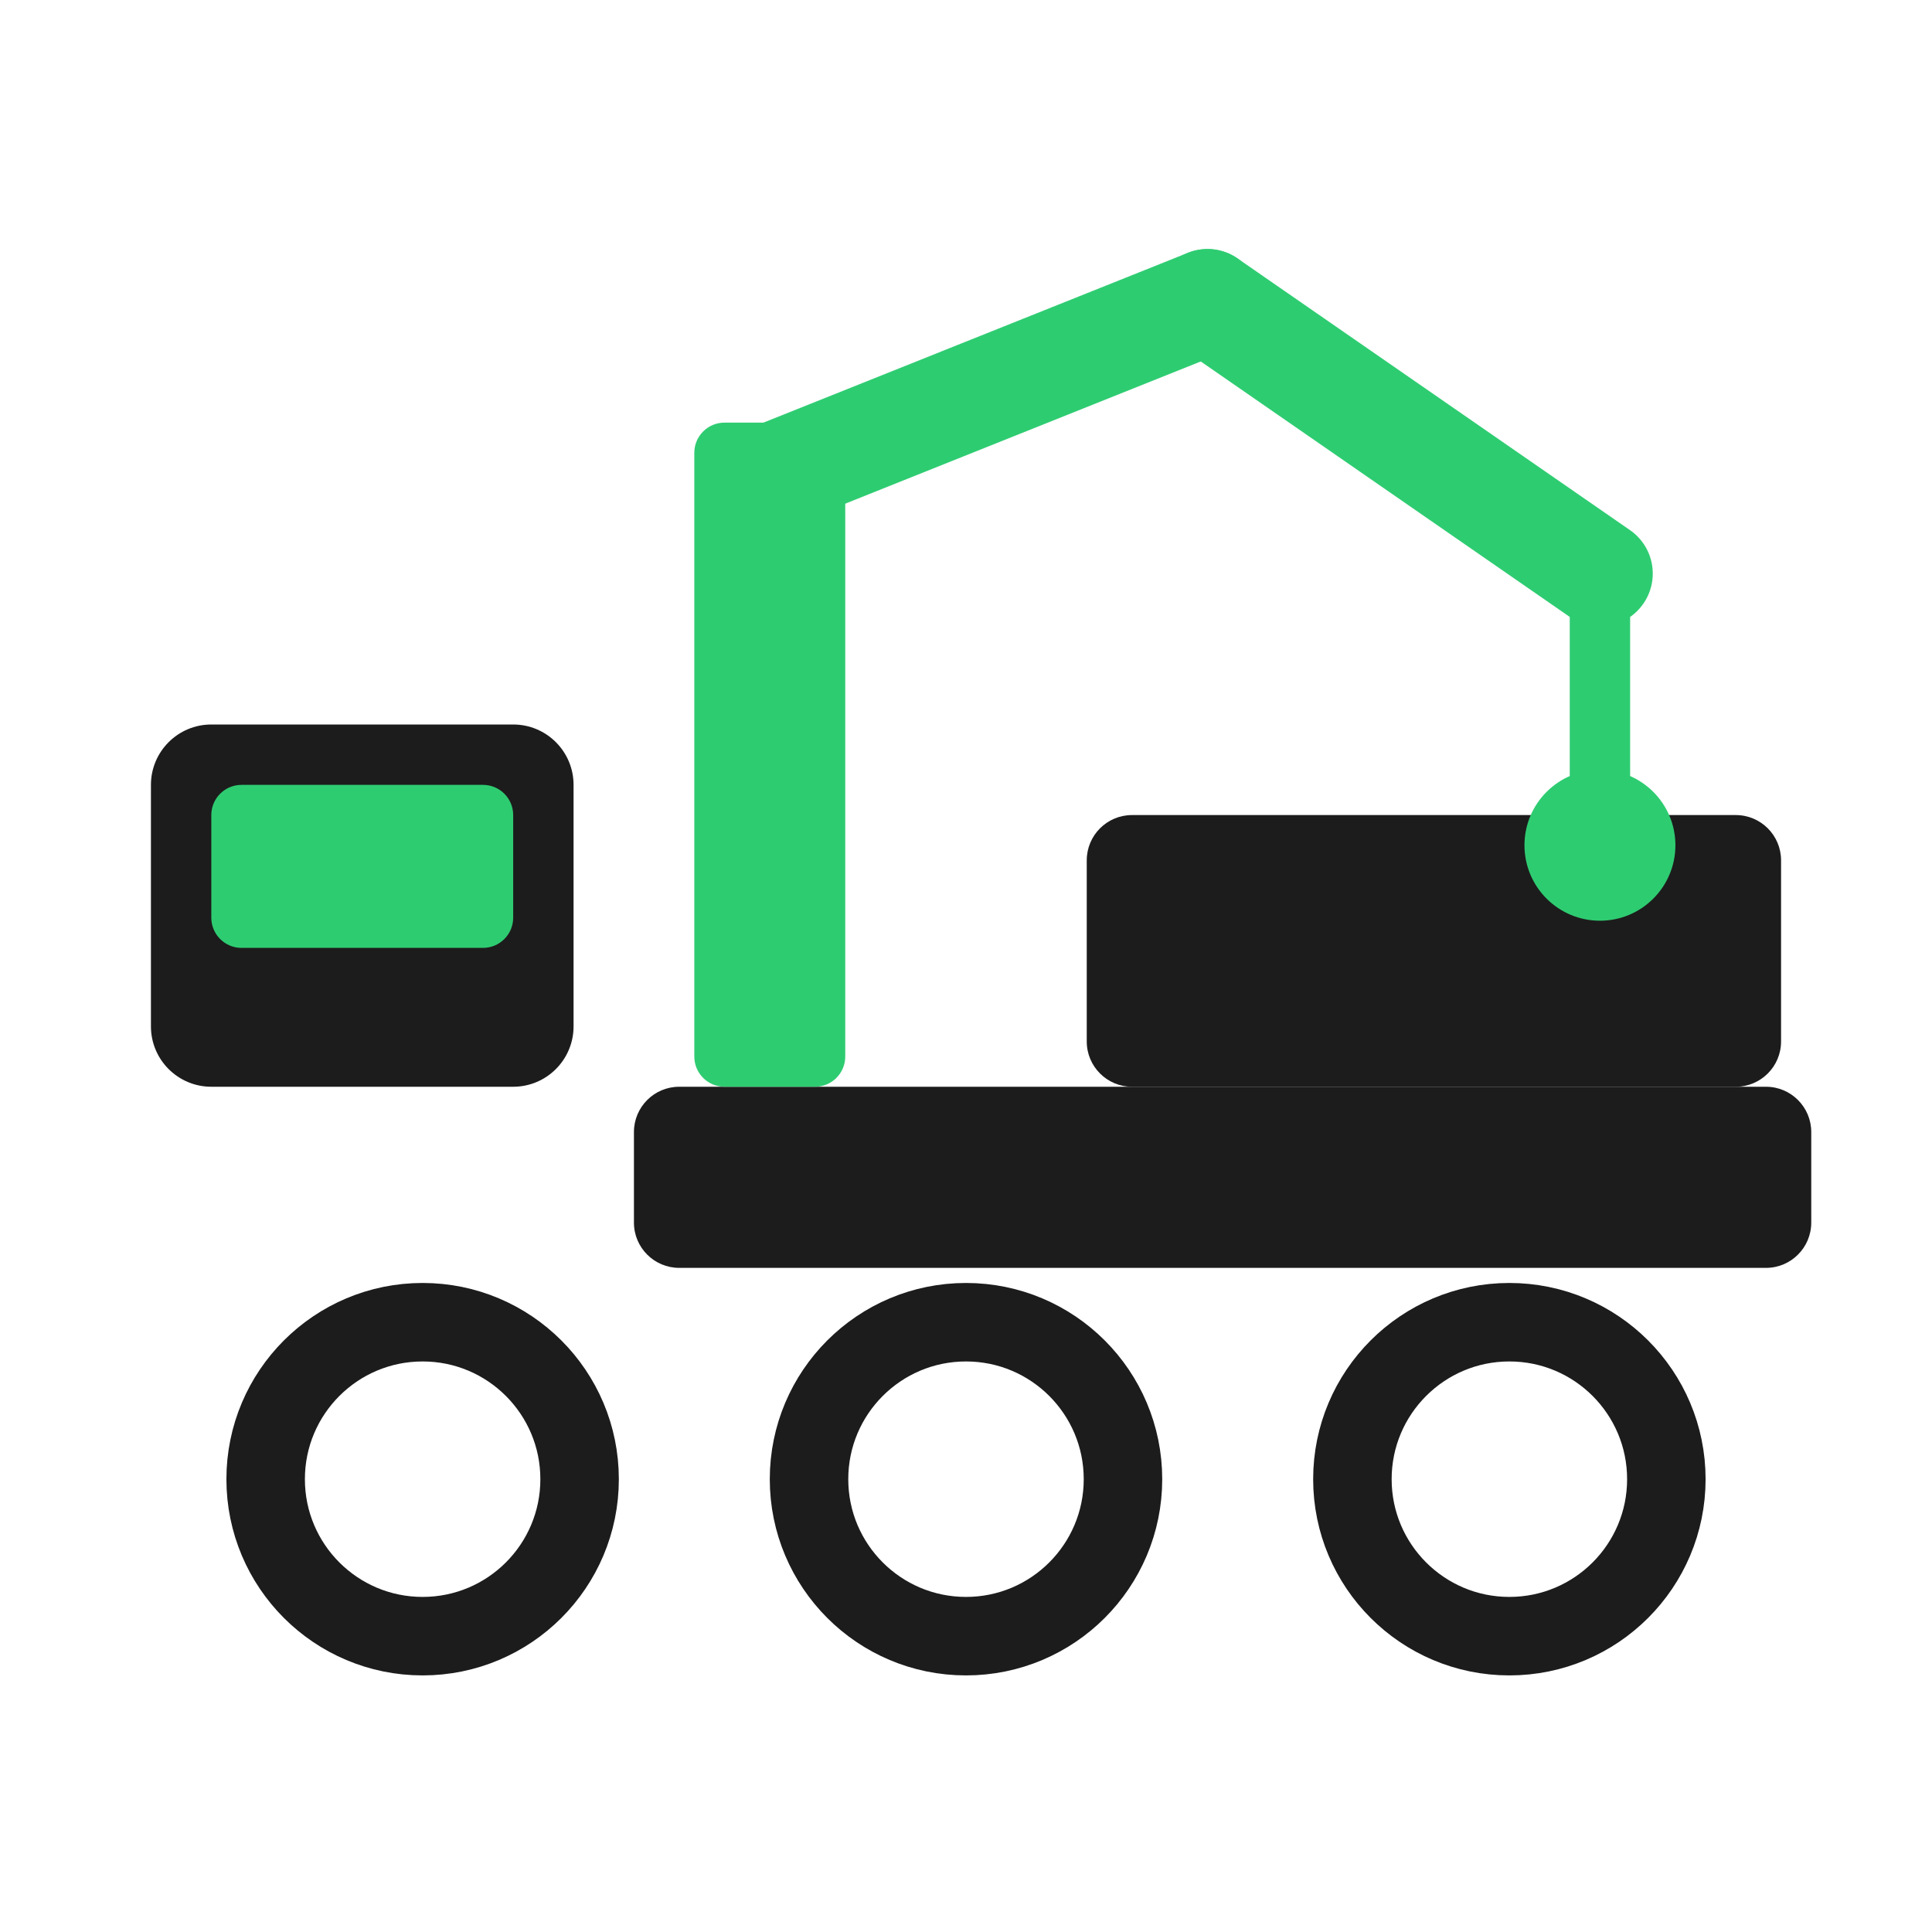
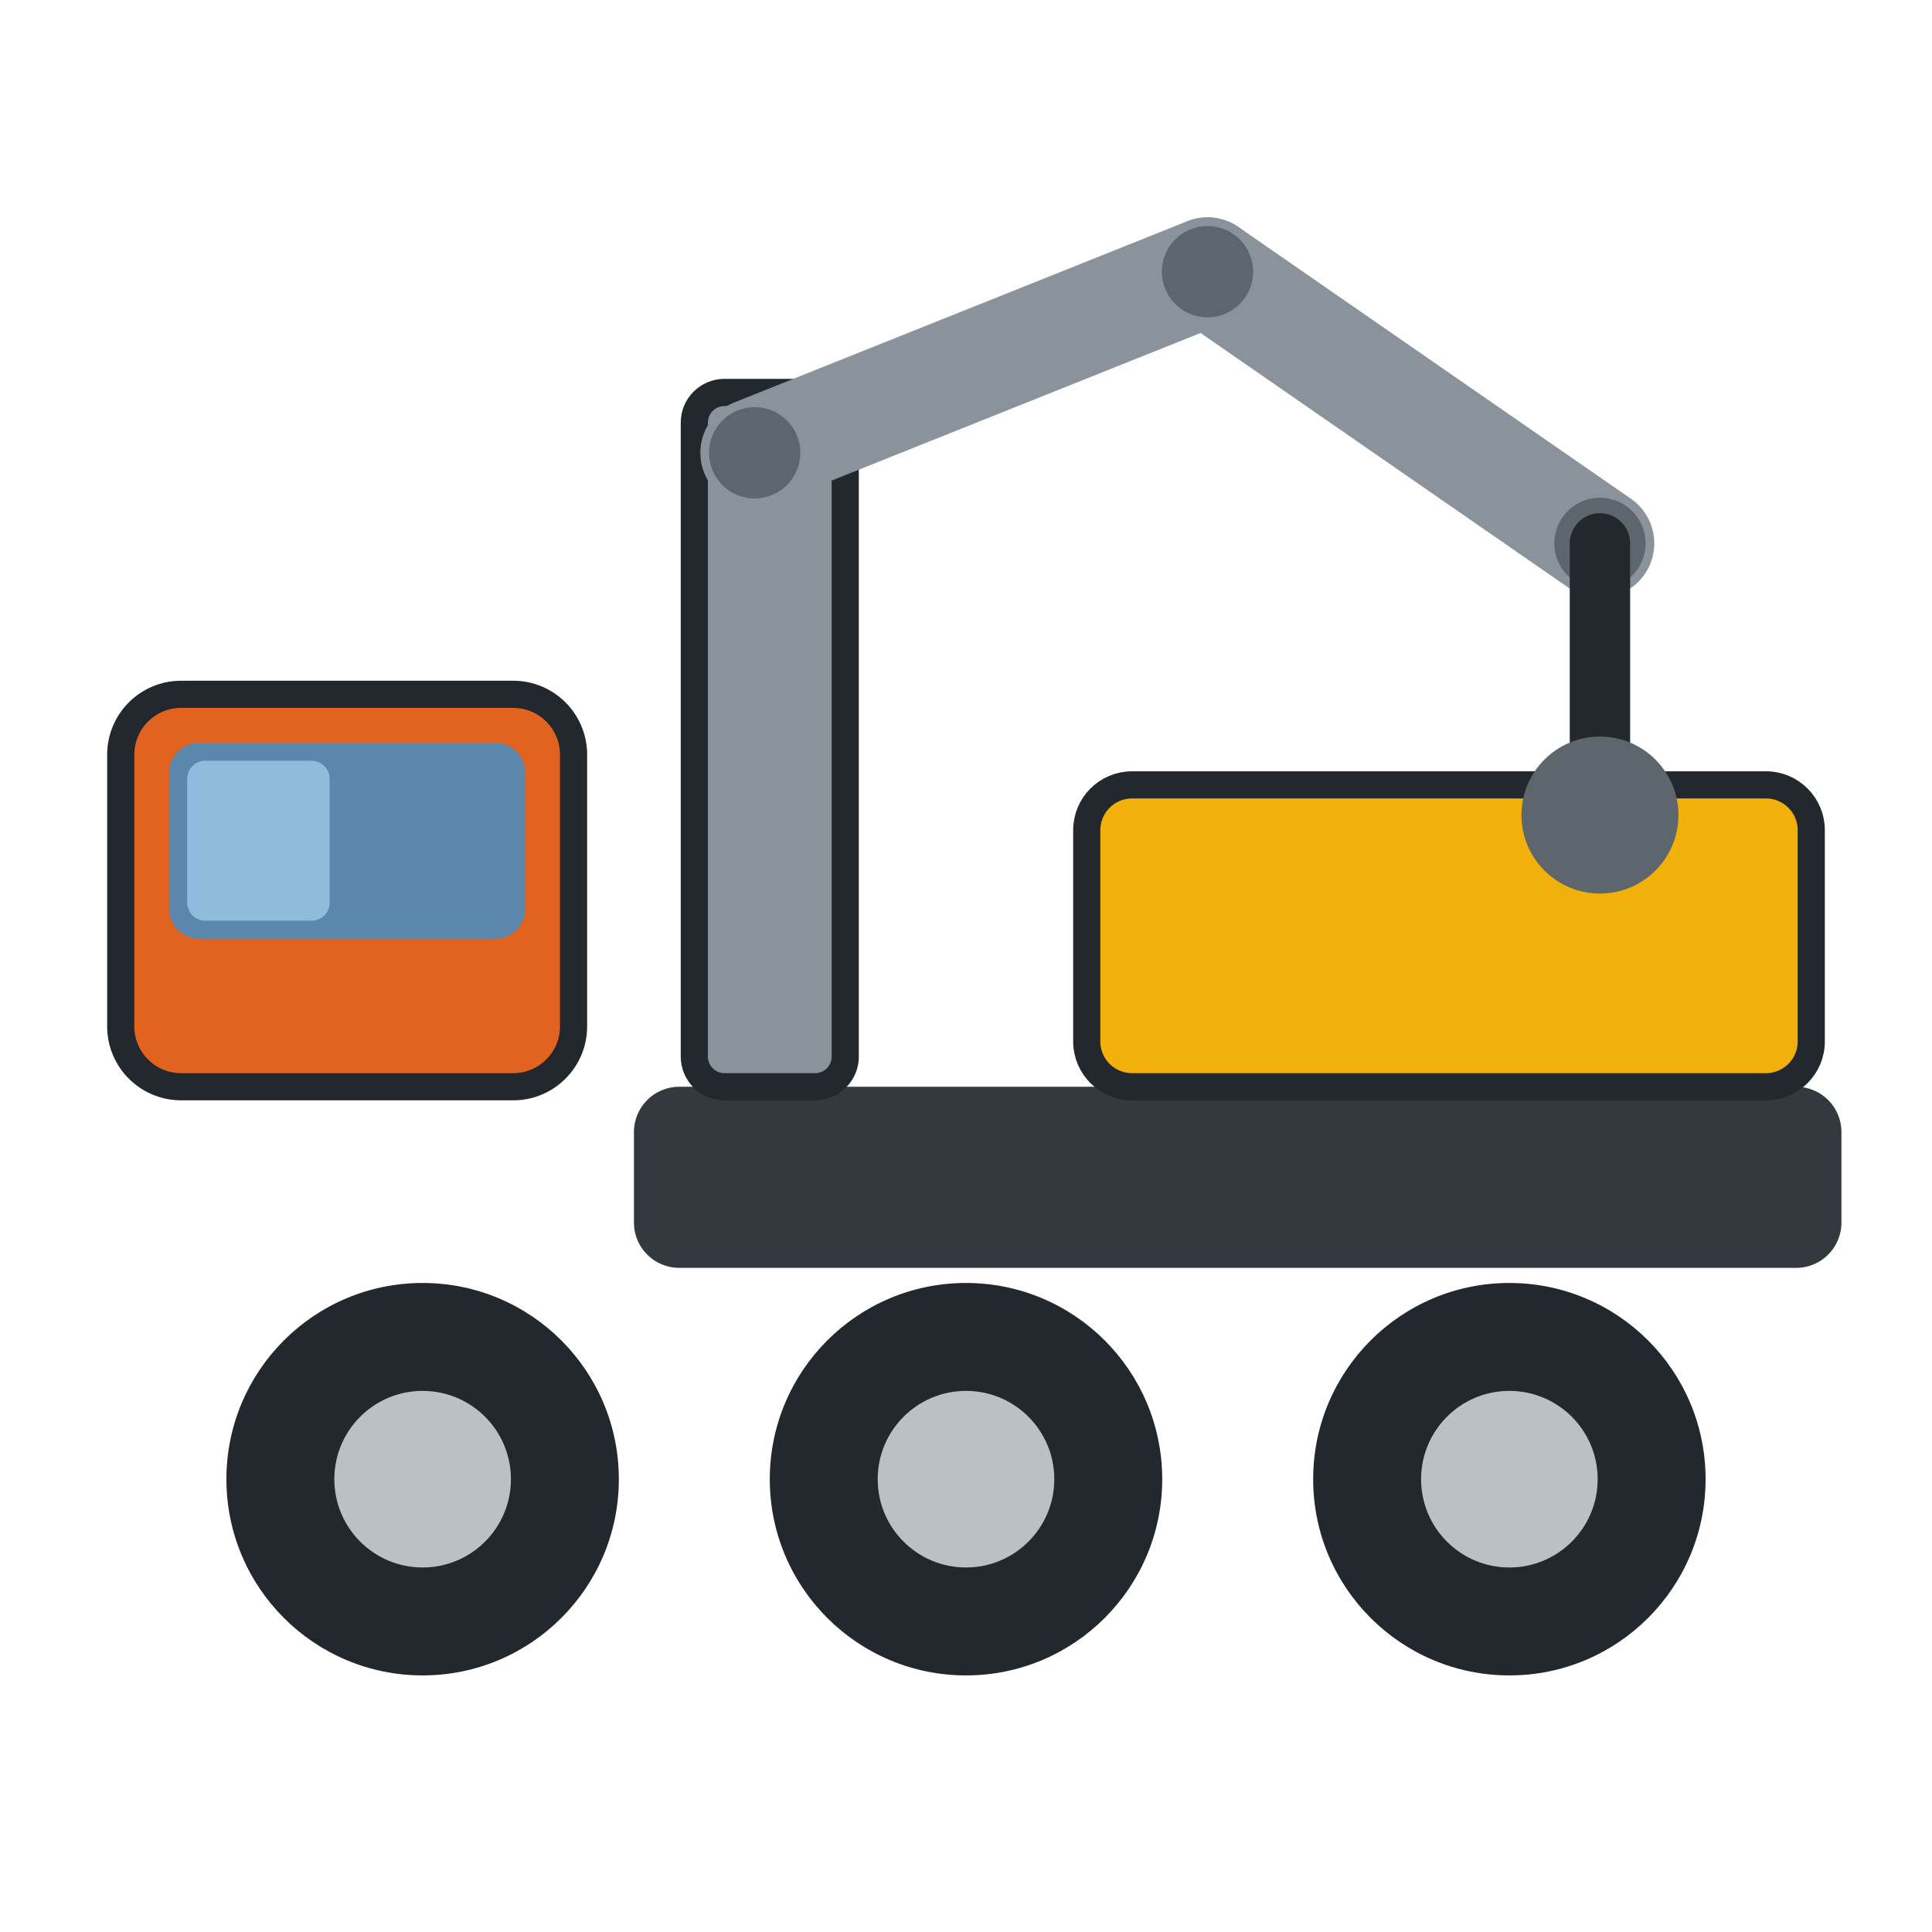
<svg xmlns="http://www.w3.org/2000/svg" viewBox="0 0 64 64">
-   <circle cx="14" cy="49" r="5.2" fill="none" stroke="#1C1C1C" stroke-width="2.6" />
-   <circle cx="32" cy="49" r="5.2" fill="none" stroke="#1C1C1C" stroke-width="2.6" />
-   <circle cx="50" cy="49" r="5.2" fill="none" stroke="#1C1C1C" stroke-width="2.6" />
-   <rect x="5" y="24" width="14" height="12" rx="2" fill="#1C1C1C" />
-   <rect x="7" y="26" width="10" height="5.4" rx="1" fill="#2ECC71" />
-   <rect x="21" y="36" width="39" height="6" rx="1.5" fill="#1C1C1C" />
-   <rect x="36" y="27" width="23" height="9" rx="1.5" fill="#1C1C1C" />
-   <rect x="23" y="14" width="5" height="22" rx="1" fill="#2ECC71" />
-   <line x1="25" y1="16" x2="40" y2="10" stroke="#2ECC71" stroke-width="3.5" stroke-linecap="round" />
-   <line x1="40" y1="10" x2="53" y2="19" stroke="#2ECC71" stroke-width="3.5" stroke-linecap="round" />
-   <line x1="53" y1="19" x2="53" y2="26" stroke="#2ECC71" stroke-width="2" stroke-linecap="round" />
-   <circle cx="53" cy="28" r="2.5" fill="#2ECC71" />
+   <circle cx="14" cy="49" r="6.5" fill="#23282E" />
+   <circle cx="14" cy="49" r="2.925" fill="#B9C0C6" />
+   <circle cx="32" cy="49" r="6.5" fill="#23282E" />
+   <circle cx="32" cy="49" r="2.925" fill="#B9C0C6" />
+   <circle cx="50" cy="49" r="6.5" fill="#23282E" />
+   <circle cx="50" cy="49" r="2.925" fill="#B9C0C6" />
+   <rect x="4" y="23" width="15" height="13" rx="2" fill="#E2631F" stroke="#23282E" stroke-width="0.9" />
+   <rect x="5.6" y="24.6" width="11.8" height="6.5" rx="1" fill="#5B87AD" />
+   <rect x="6.2" y="25.2" width="4.72" height="5.3" rx="0.6" fill="#8FBCDC" />
+   <rect x="21" y="36" width="40" height="6" rx="1.5" fill="#33393F" />
+   <rect x="36" y="26" width="24" height="10" rx="1.5" fill="#F2B10A" stroke="#23282E" stroke-width="0.9" />
+   <rect x="23" y="13" width="5" height="23" rx="1" fill="#8A939B" stroke="#23282E" stroke-width="0.9" />
+   <line x1="25" y1="15" x2="40" y2="9" stroke="#8A939B" stroke-width="3.6" stroke-linecap="round" />
+   <line x1="40" y1="9" x2="53" y2="18" stroke="#8A939B" stroke-width="3.6" stroke-linecap="round" />
+   <circle cx="25" cy="15" r="1.512" fill="#5E666D" />
+   <circle cx="40" cy="9" r="1.512" fill="#5E666D" />
+   <circle cx="53" cy="18" r="1.512" fill="#5E666D" />
+   <line x1="53" y1="18" x2="53" y2="25" stroke="#23282E" stroke-width="2" stroke-linecap="round" />
+   <circle cx="53" cy="27" r="2.6" fill="#5E666D" />
</svg>
